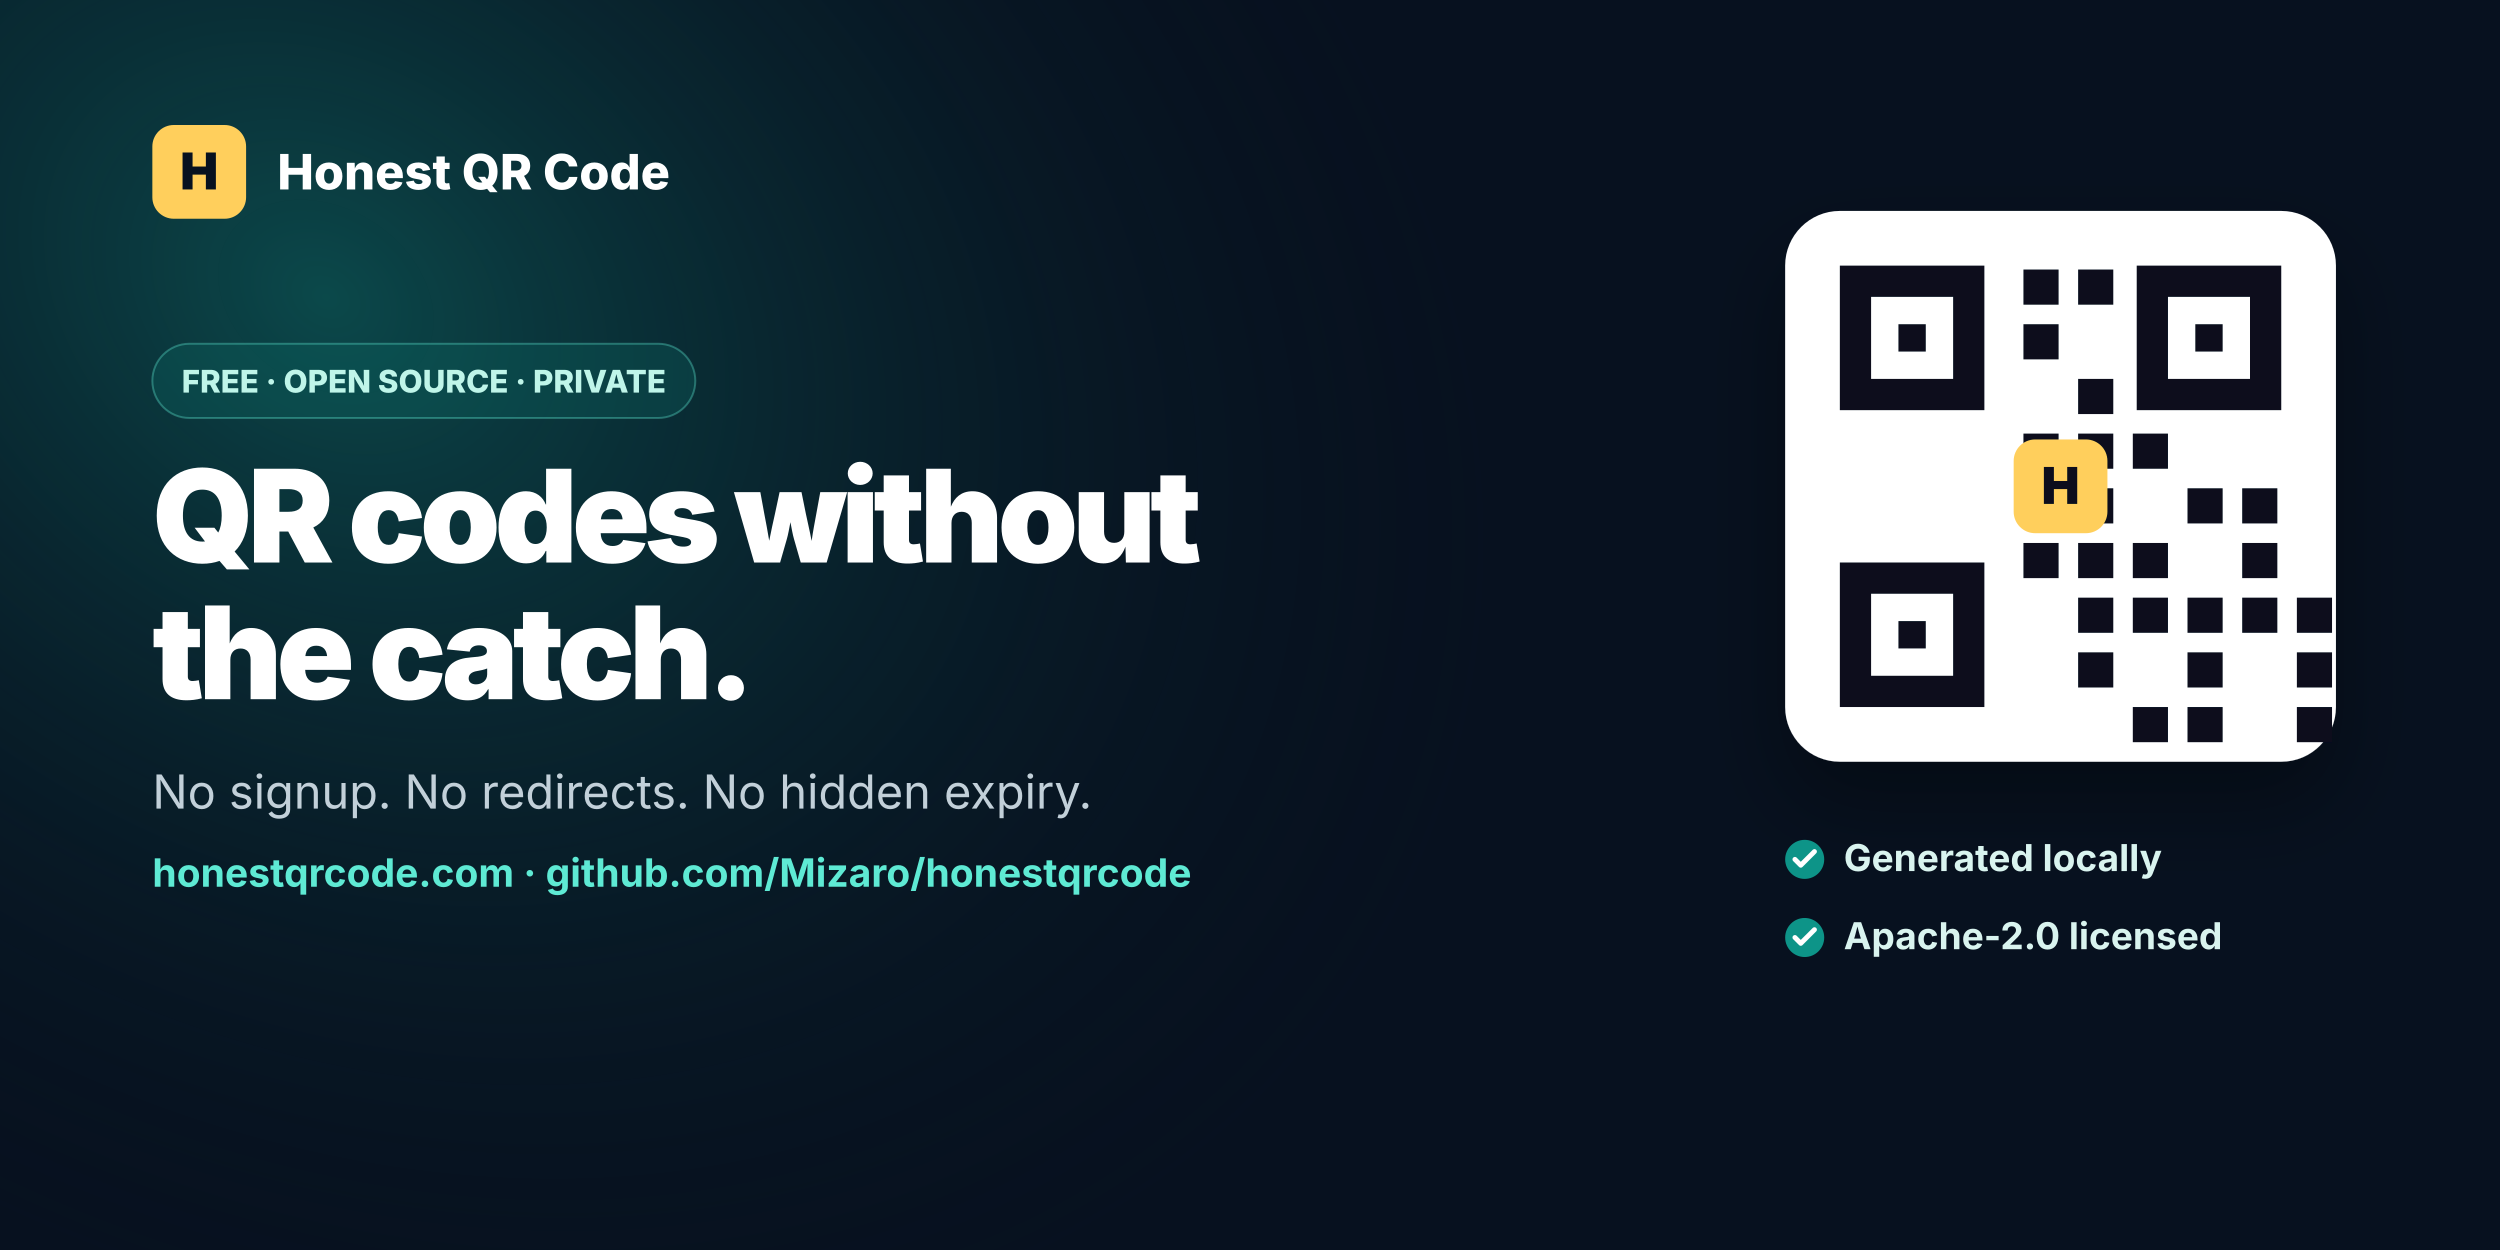
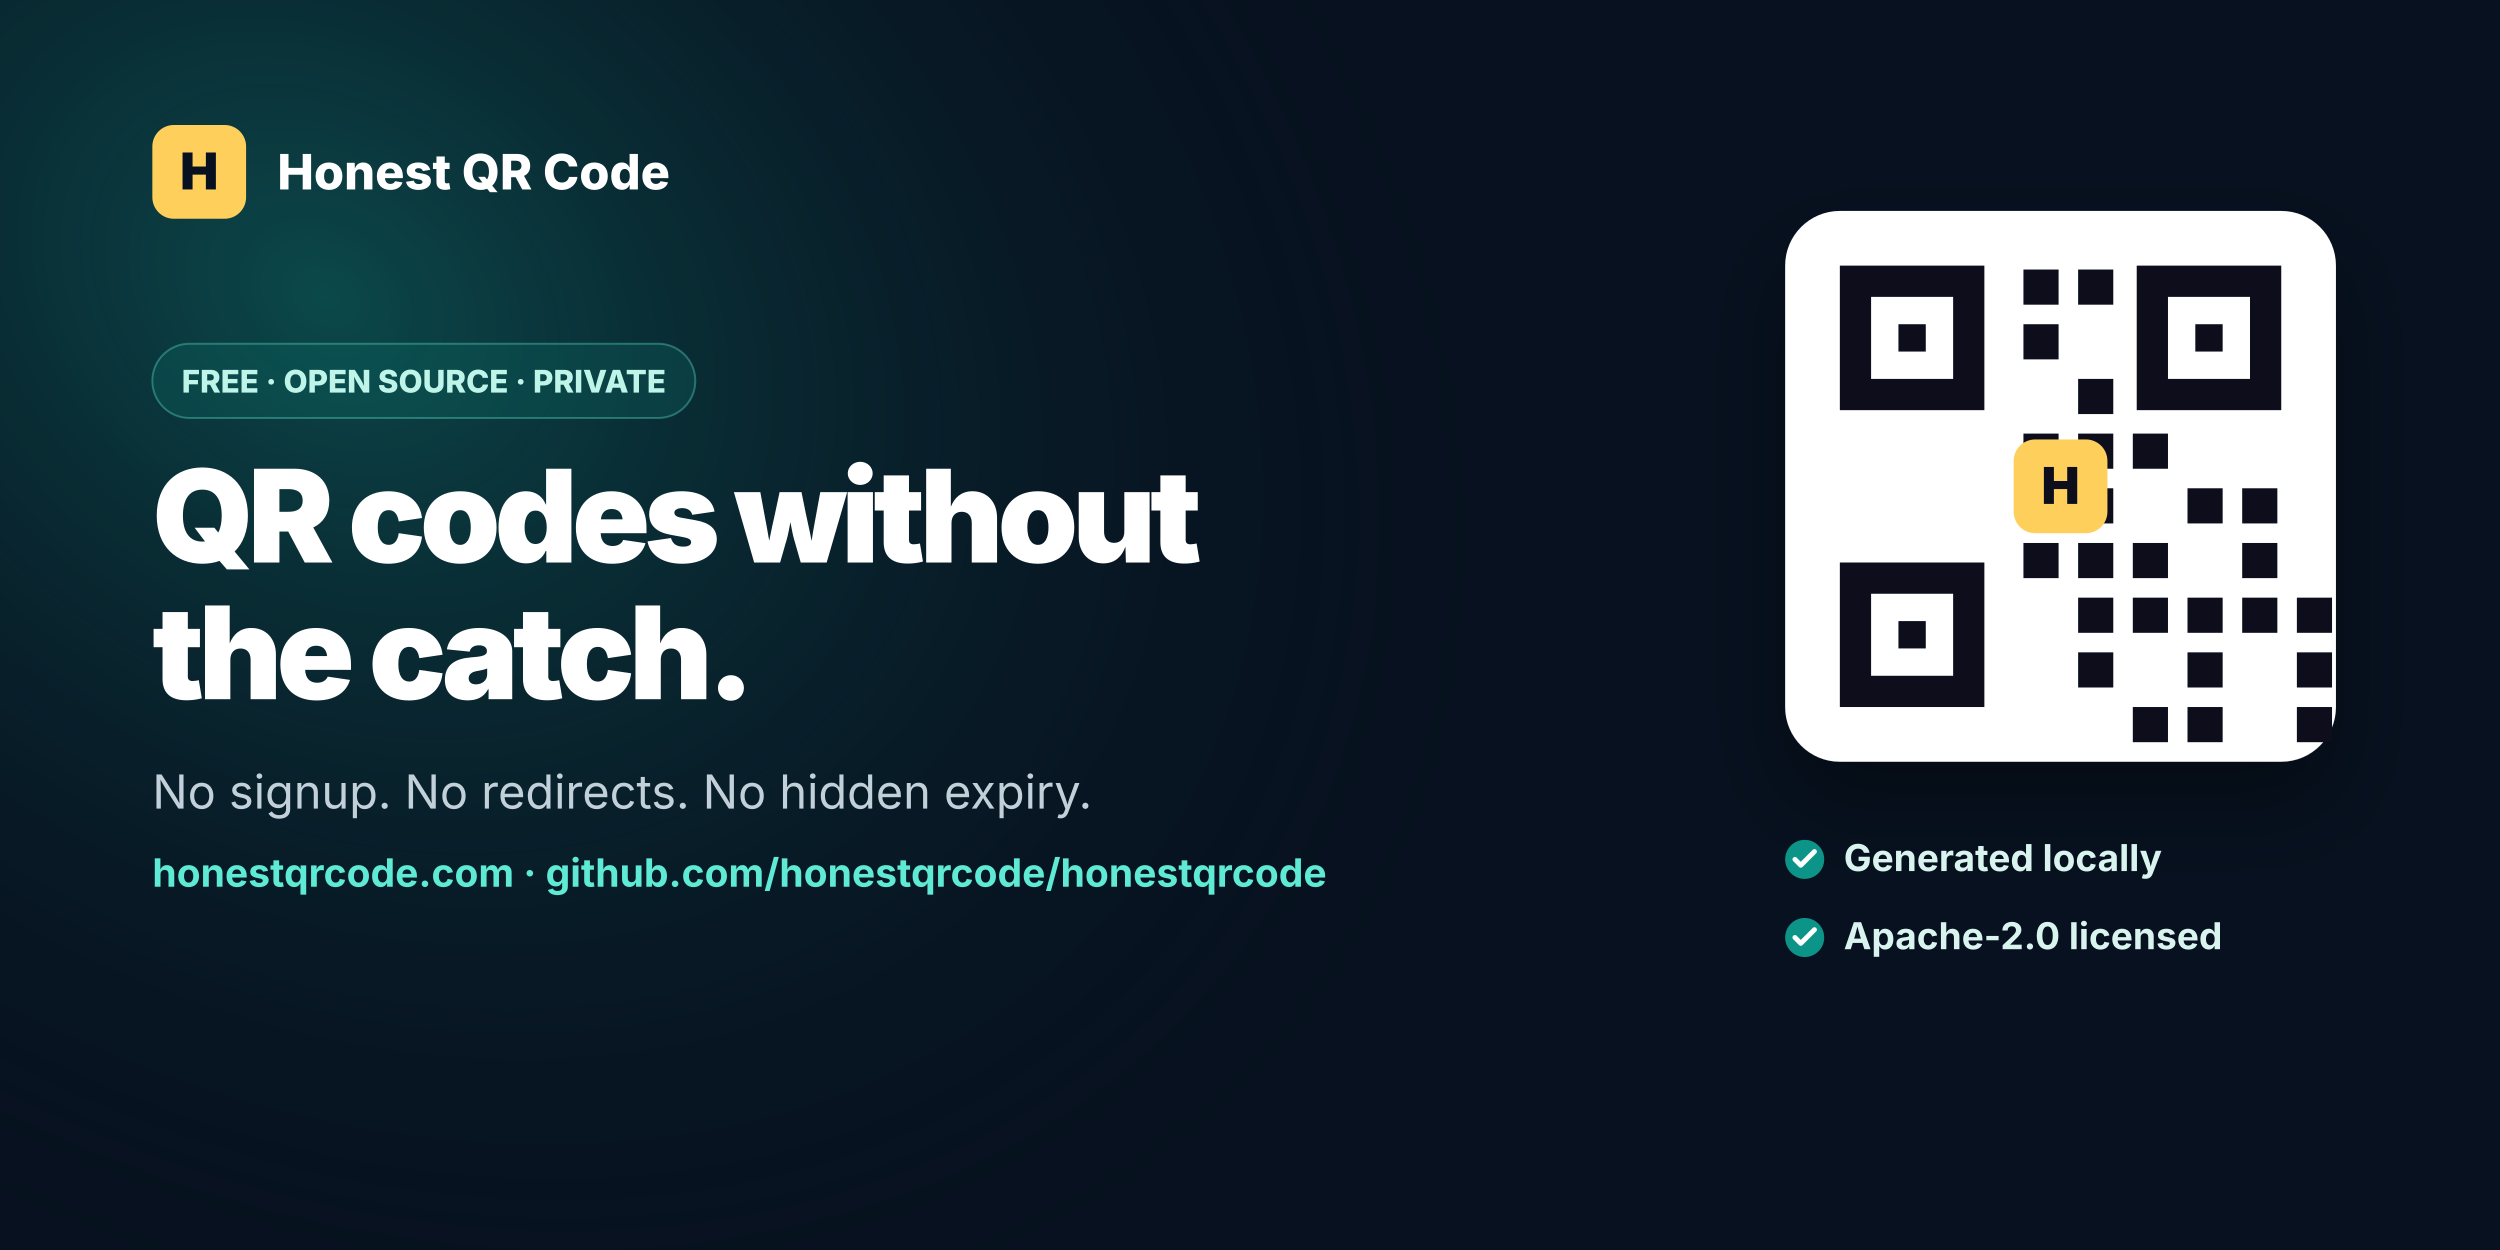
<svg xmlns="http://www.w3.org/2000/svg" width="1280" height="640" viewBox="0 0 1280 640" role="img" aria-labelledby="title desc">
  <defs>
    <radialGradient id="glow" cx="0" cy="0" r="1" gradientTransform="translate(170 150) rotate(35) scale(650 500)" gradientUnits="userSpaceOnUse">
      <stop stop-color="#0f766e" stop-opacity=".55" />
      <stop offset="1" stop-color="#07111f" stop-opacity="0" />
    </radialGradient>
    <filter id="shadow" x="-30%" y="-30%" width="160%" height="160%">
      <feDropShadow dx="0" dy="22" stdDeviation="22" flood-color="#000" flood-opacity=".35" />
    </filter>
  </defs>
  <rect width="1280" height="640" fill="#07111f" />
  <rect width="1280" height="640" fill="url(#glow)" />
  <g transform="translate(78 64)">
    <rect width="48" height="48" rx="11" fill="#ffcf5c" />
    <text x="24" y="33" text-anchor="middle" font-family="Inter,Segoe UI,sans-serif" font-size="26" font-weight="900" fill="#07111f">H</text>
    <text x="64" y="33" font-family="Inter,Segoe UI,sans-serif" font-size="25" font-weight="800" fill="#fff">Honest QR Code</text>
  </g>
  <g transform="translate(78 176)">
    <rect width="278" height="38" rx="19" fill="#0f766e" fill-opacity=".25" stroke="#5eead4" stroke-opacity=".35" />
    <text x="139" y="25" text-anchor="middle" font-family="Inter,Segoe UI,sans-serif" font-size="16" font-weight="800" fill="#bff5e9">FREE · OPEN SOURCE · PRIVATE</text>
    <text y="112" font-family="Inter,Segoe UI,sans-serif" font-size="66" font-weight="900" letter-spacing="-3" fill="#fff">QR codes without</text>
    <text y="182" font-family="Inter,Segoe UI,sans-serif" font-size="66" font-weight="900" letter-spacing="-3" fill="#fff">the catch.</text>
    <text y="238" font-family="Inter,Segoe UI,sans-serif" font-size="24" fill="#c2d0d9">No signup. No redirects. No hidden expiry.</text>
-     <text y="278" font-family="Inter,Segoe UI,sans-serif" font-size="20" font-weight="700" fill="#5eead4">honestqrcode.com  ·  github.com/Mizaro/honestqrcode</text>
+     <text y="278" font-family="Inter,Segoe UI,sans-serif" font-size="20" font-weight="700" fill="#5eead4">honestqrcode.com  ·  github.com/honestqrcode/honestqrcode</text>
  </g>
  <g transform="translate(914 108)" filter="url(#shadow)">
    <rect width="282" height="282" rx="28" fill="#fff" />
    <g fill="#07111f">
      <path d="M28 28h74v74H28zm16 16v42h42V44zM180 28h74v74h-74zm16 16v42h42V44zM28 180h74v74H28zm16 16v42h42v-42z" fill-rule="evenodd" />
      <rect x="58" y="58" width="14" height="14" />
      <rect x="210" y="58" width="14" height="14" />
      <rect x="58" y="210" width="14" height="14" />
      <path d="M122 30h18v18h-18zm28 0h18v18h-18zm-28 28h18v18h-18zm28 28h18v18h-18zm-28 28h18v18h-18zm28 0h18v18h-18zm28 0h18v18h-18zm-56 28h18v18h-18zm28 0h18v18h-18zm56 0h18v18h-18zm28 0h18v18h-18zm-112 28h18v18h-18zm28 0h18v18h-18zm28 0h18v18h-18zm56 0h18v18h-18zm-84 28h18v18h-18zm28 0h18v18h-18zm28 0h18v18h-18zm28 0h18v18h-18zm28 0h18v18h-18zm-112 28h18v18h-18zm56 0h18v18h-18zm56 0h18v18h-18zm-84 28h18v18h-18zm28 0h18v18h-18zm56 0h18v18h-18z" />
    </g>
    <rect x="117" y="117" width="48" height="48" rx="11" fill="#ffcf5c" />
    <text x="141" y="150" text-anchor="middle" font-family="Inter,Segoe UI,sans-serif" font-size="26" font-weight="900" fill="#07111f">H</text>
  </g>
  <g transform="translate(914 430)">
    <circle cx="10" cy="10" r="10" fill="#0d9488" />
    <path d="m5 10 3 3 7-7" fill="none" stroke="#fff" stroke-width="2.5" stroke-linecap="round" stroke-linejoin="round" />
    <text x="30" y="16" font-family="Inter,Segoe UI,sans-serif" font-size="19" font-weight="700" fill="#d9f4ef">Generated locally</text>
    <circle cx="10" cy="50" r="10" fill="#0d9488" />
    <path d="m5 50 3 3 7-7" fill="none" stroke="#fff" stroke-width="2.5" stroke-linecap="round" stroke-linejoin="round" />
    <text x="30" y="56" font-family="Inter,Segoe UI,sans-serif" font-size="19" font-weight="700" fill="#d9f4ef">Apache-2.0 licensed</text>
  </g>
</svg>
